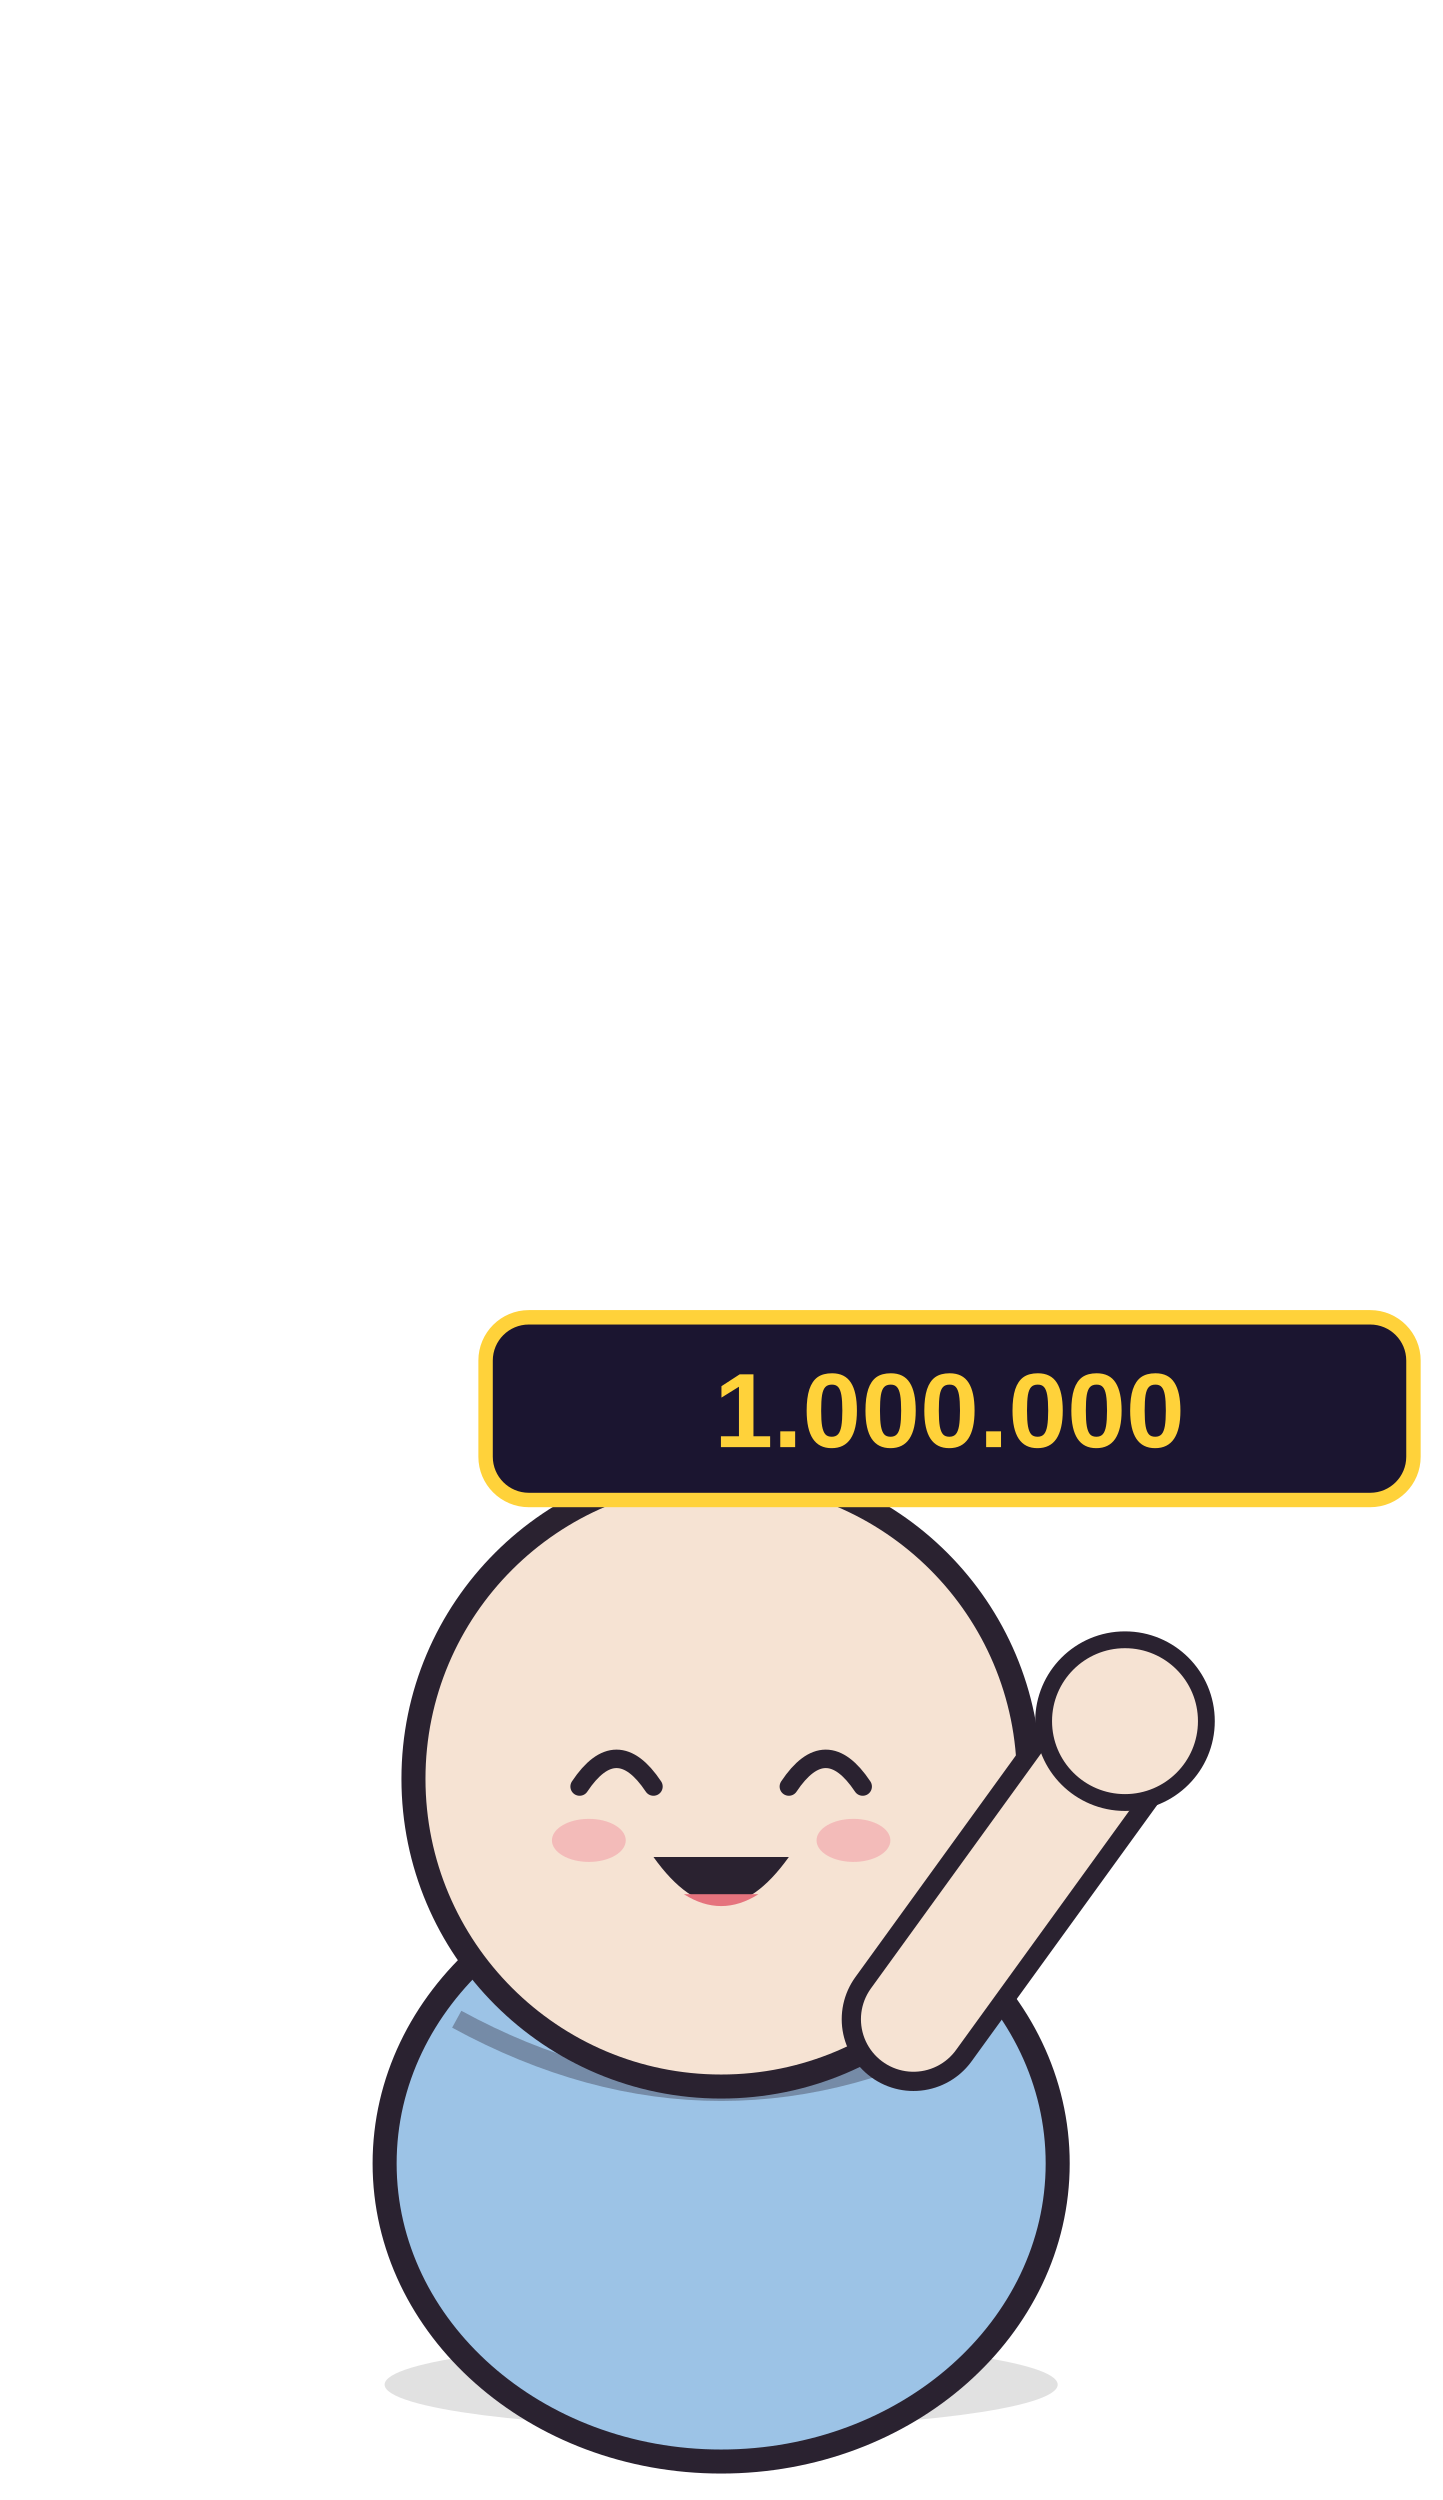
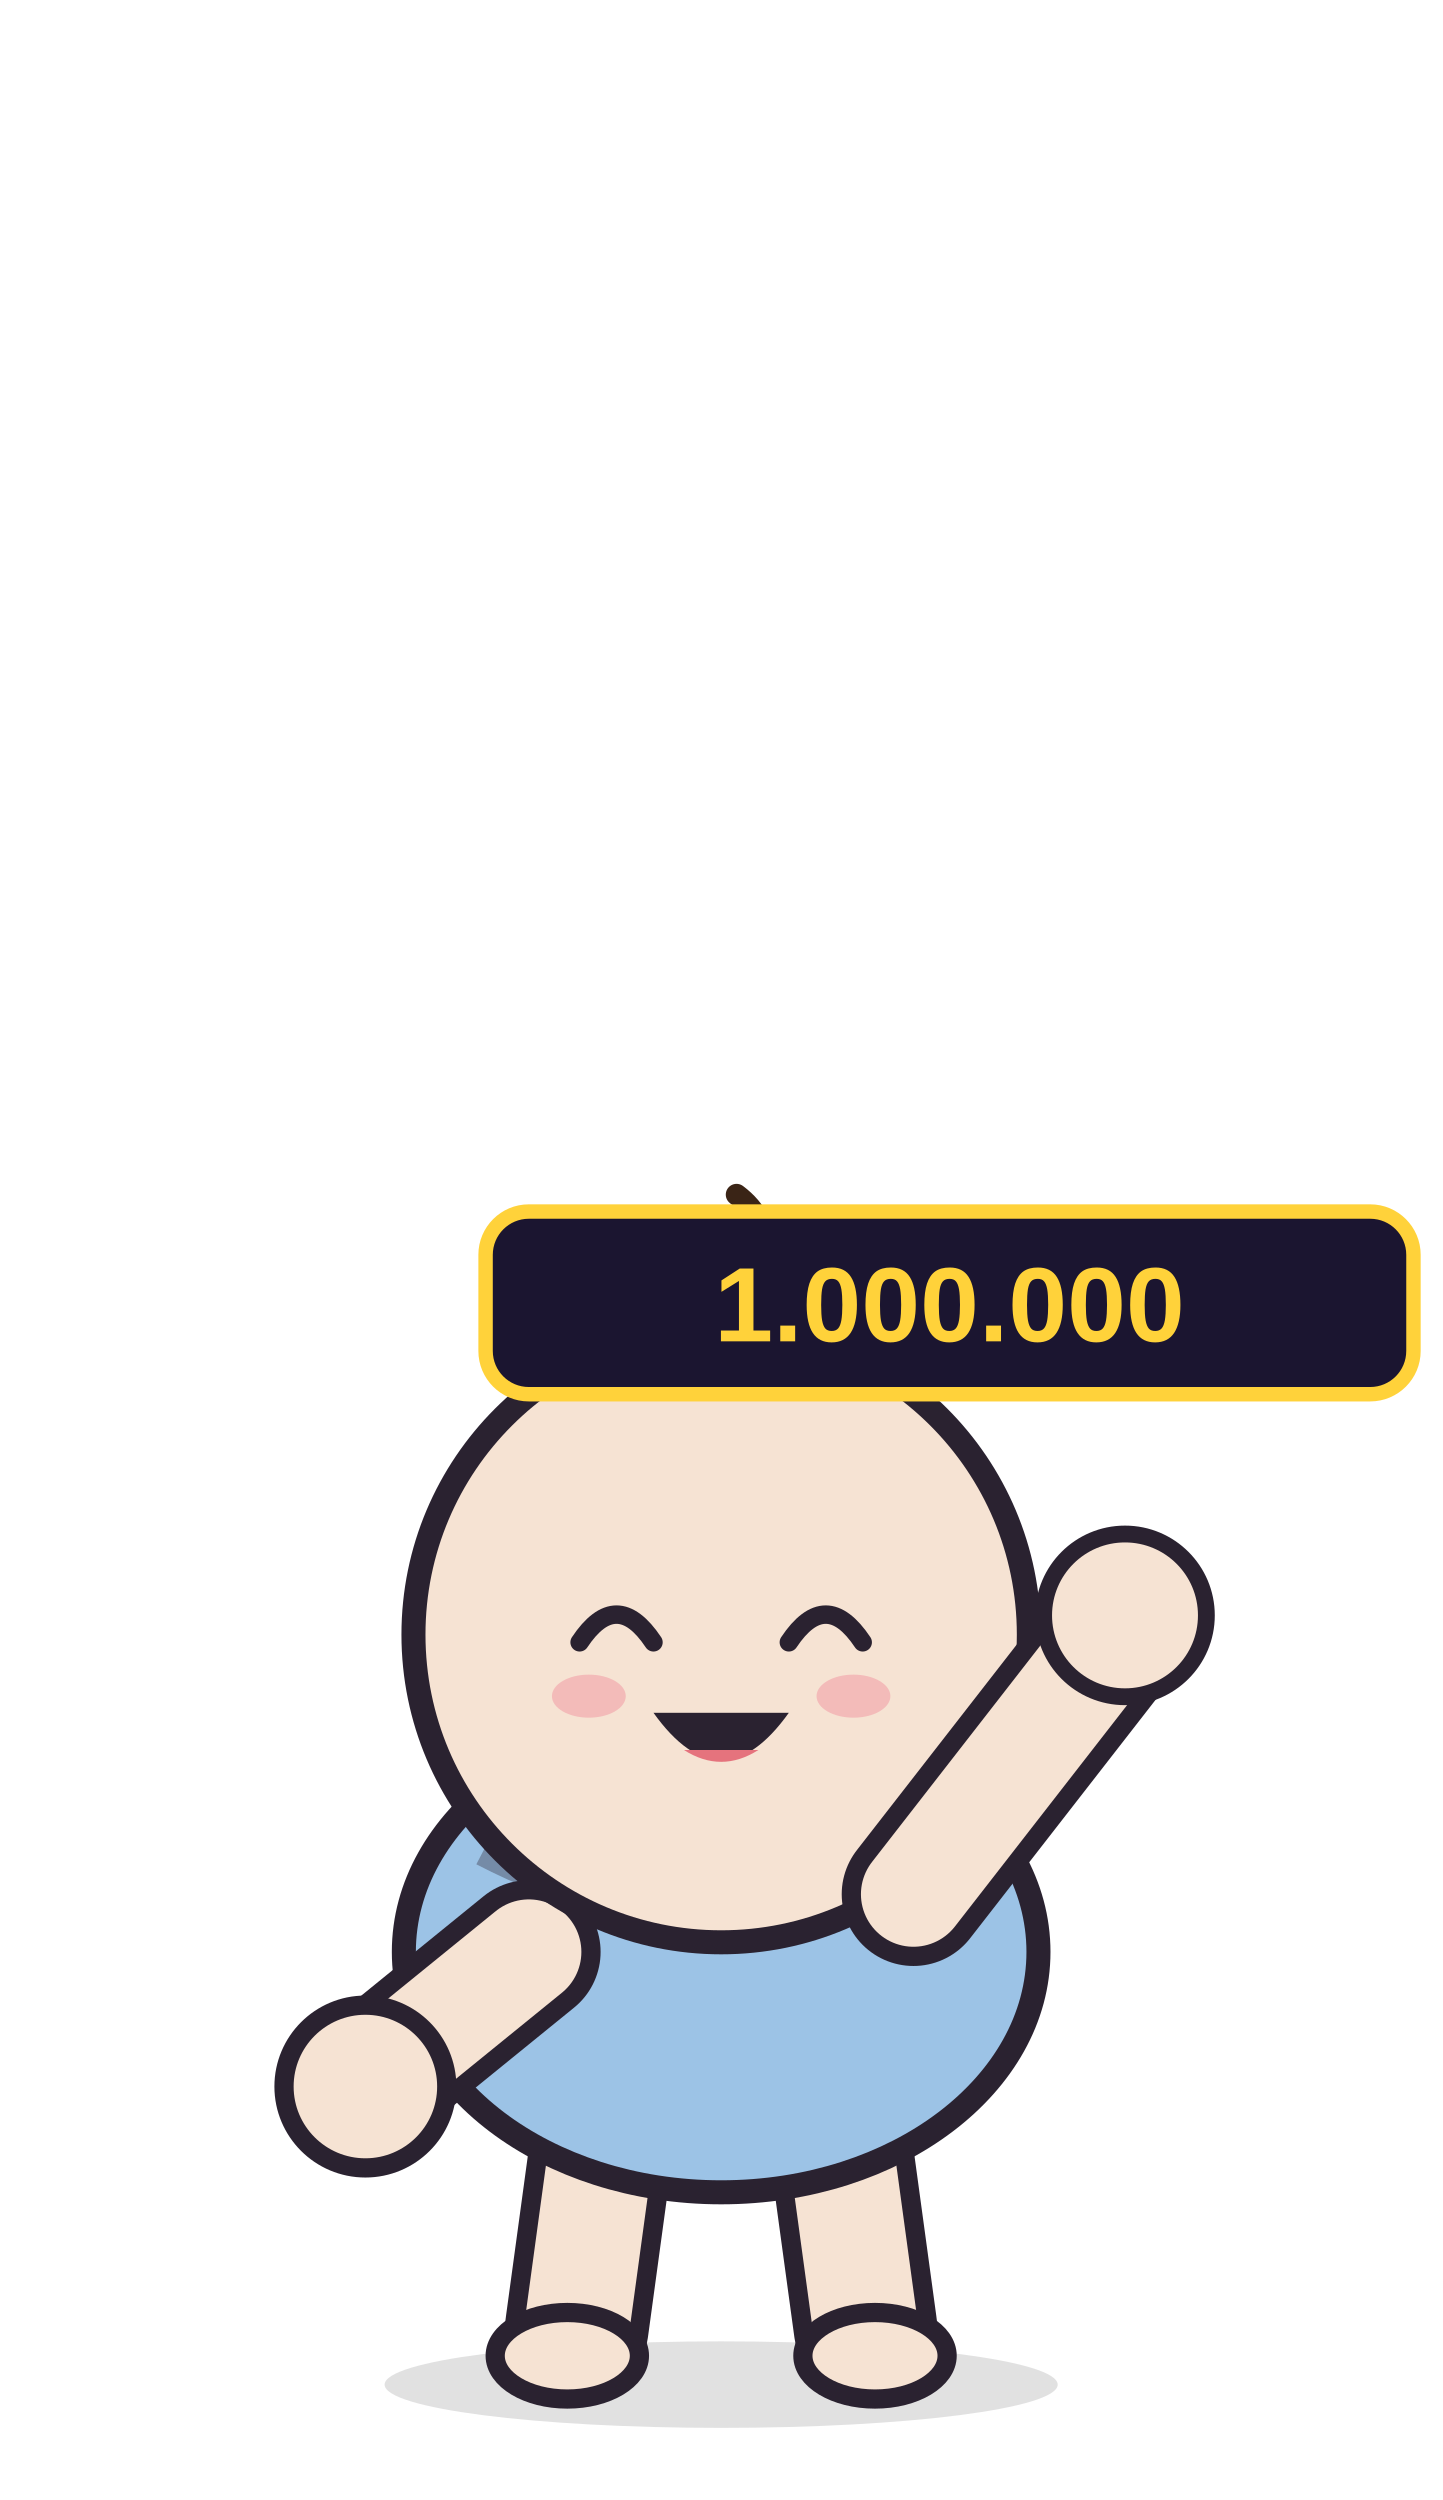
<svg xmlns="http://www.w3.org/2000/svg" viewBox="0 0 300 520" width="300" height="520">
  <ellipse cx="150" cy="496" rx="70" ry="9" fill="#000" opacity="0.12" />
-   <ellipse cx="150" cy="450" rx="70" ry="62" fill="#9cc3e6" stroke="#2a2230" stroke-width="5" />
-   <path d="M95 420 q55 30 110 0" stroke="#2a2230" stroke-width="4" fill="none" opacity="0.35" />
-   <circle cx="150" cy="370" r="64" fill="#f6e3d3" stroke="#2a2230" stroke-width="5" />
-   <path d="M150 307.28 q16 -19.2 3.2 -28.8" stroke="#3a2416" stroke-width="4.48" fill="none" stroke-linecap="round" />
-   <path d="M120.56 371.6 q7.68 -11.52 15.36 0 M164.08 371.6 q7.68 -11.52 15.36 0" stroke="#2a2230" stroke-width="3.84" fill="none" stroke-linecap="round" />
-   <path d="M135.92 386.256 q14.08 19.712 28.16 0 z" fill="#2a2230" />
-   <path d="M142.256 394 q7.744 4.928 15.488 0" fill="#e5737d" />
-   <ellipse cx="122.48" cy="382.8" rx="7.68" ry="4.48" fill="#f2a0a8" opacity="0.6" />
-   <ellipse cx="177.52" cy="382.8" rx="7.68" ry="4.48" fill="#f2a0a8" opacity="0.6" />
-   <path d="M190 420 L232 362" stroke="#2a2230" stroke-width="29.85" stroke-linecap="round" stroke-linejoin="round" fill="none" />
-   <path d="M190 420 L232 362" stroke="#f6e3d3" stroke-width="21.85" stroke-linecap="round" stroke-linejoin="round" fill="none" />
-   <circle cx="234" cy="358" r="16.925" fill="#f6e3d3" stroke="#2a2230" stroke-width="3.5" />
-   <rect x="101" y="274" width="193" height="38" rx="9" fill="#1b1530" stroke="#ffd23a" stroke-width="3" />
-   <text x="197.5" y="301" text-anchor="middle" font-family="Arial Black, Arial, sans-serif" font-weight="900" font-size="22" fill="#ffd23a">1.000.000</text>
+   <path d="M126 440 L120 484 M174 440 L180 484" stroke="#2a2230" stroke-width="29.85" stroke-linecap="round" stroke-linejoin="round" fill="none" />
+   <path d="M126 440 L120 484 M174 440 L180 484" stroke="#f6e3d3" stroke-width="21.85" stroke-linecap="round" stroke-linejoin="round" fill="none" />
+   <ellipse cx="118" cy="490" rx="15" ry="9" fill="#f6e3d3" stroke="#2a2230" stroke-width="4" />
+   <ellipse cx="182" cy="490" rx="15" ry="9" fill="#f6e3d3" stroke="#2a2230" stroke-width="4" />
+   <ellipse cx="150" cy="406" rx="66" ry="50" fill="#9cc3e6" stroke="#2a2230" stroke-width="5" />
+   <path d="M100 386 q50 26 100 0" stroke="#2a2230" stroke-width="4" fill="none" opacity="0.35" />
+   <path d="M110 406 L78 432" stroke="#2a2230" stroke-width="29.85" stroke-linecap="round" stroke-linejoin="round" fill="none" />
+   <path d="M110 406 L78 432" stroke="#f6e3d3" stroke-width="21.85" stroke-linecap="round" stroke-linejoin="round" fill="none" />
+   <circle cx="76" cy="434" r="16.925" fill="#f6e3d3" stroke="#2a2230" stroke-width="4" />
+   <circle cx="150" cy="340" r="64" fill="#f6e3d3" stroke="#2a2230" stroke-width="5" />
+   <path d="M150 277.28 q16 -19.2 3.2 -28.8" stroke="#3a2416" stroke-width="4.48" fill="none" stroke-linecap="round" />
+   <path d="M120.56 341.6 q7.68 -11.52 15.36 0 M164.08 341.6 q7.68 -11.52 15.36 0" stroke="#2a2230" stroke-width="3.84" fill="none" stroke-linecap="round" />
+   <path d="M135.92 356.256 q14.08 19.712 28.16 0 z" fill="#2a2230" />
+   <path d="M142.256 364 q7.744 4.928 15.488 0" fill="#e5737d" />
+   <ellipse cx="122.48" cy="352.8" rx="7.68" ry="4.48" fill="#f2a0a8" opacity="0.6" />
+   <ellipse cx="177.52" cy="352.8" rx="7.68" ry="4.48" fill="#f2a0a8" opacity="0.6" />
+   <path d="M190 394 L232 340" stroke="#2a2230" stroke-width="29.85" stroke-linecap="round" stroke-linejoin="round" fill="none" />
+   <path d="M190 394 L232 340" stroke="#f6e3d3" stroke-width="21.85" stroke-linecap="round" stroke-linejoin="round" fill="none" />
+   <circle cx="234" cy="336" r="16.925" fill="#f6e3d3" stroke="#2a2230" stroke-width="3.5" />
+   <rect x="101" y="252" width="193" height="38" rx="9" fill="#1b1530" stroke="#ffd23a" stroke-width="3" />
+   <text x="197.5" y="279" text-anchor="middle" font-family="Arial Black, Arial, sans-serif" font-weight="900" font-size="22" fill="#ffd23a">1.000.000</text>
</svg>
